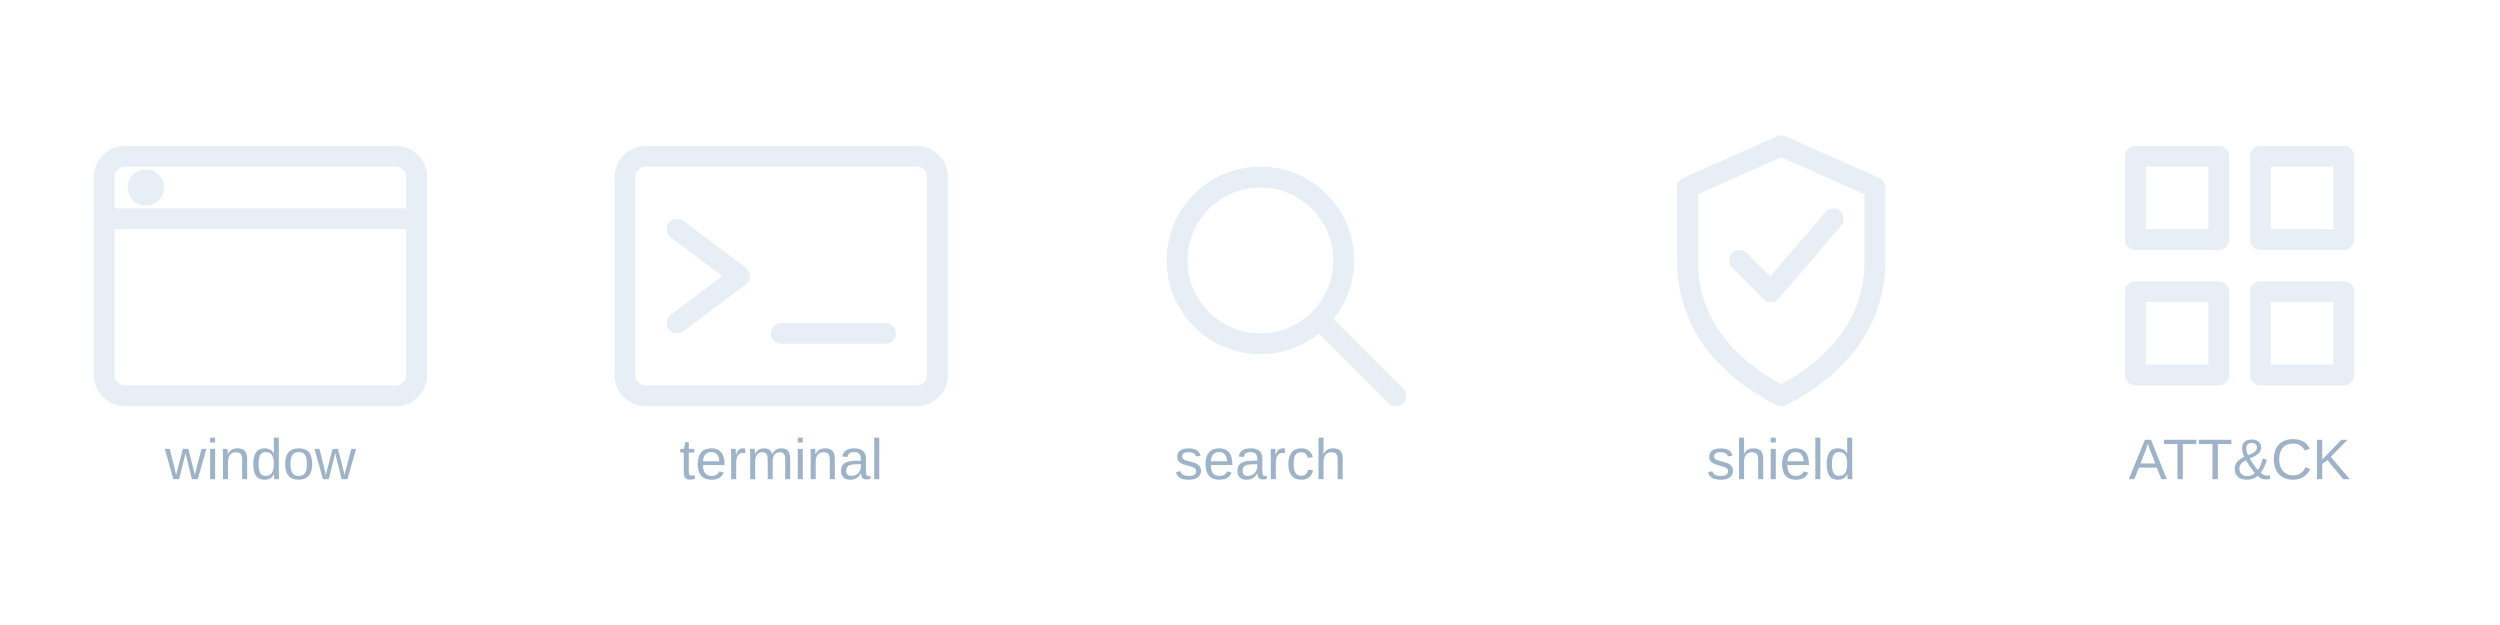
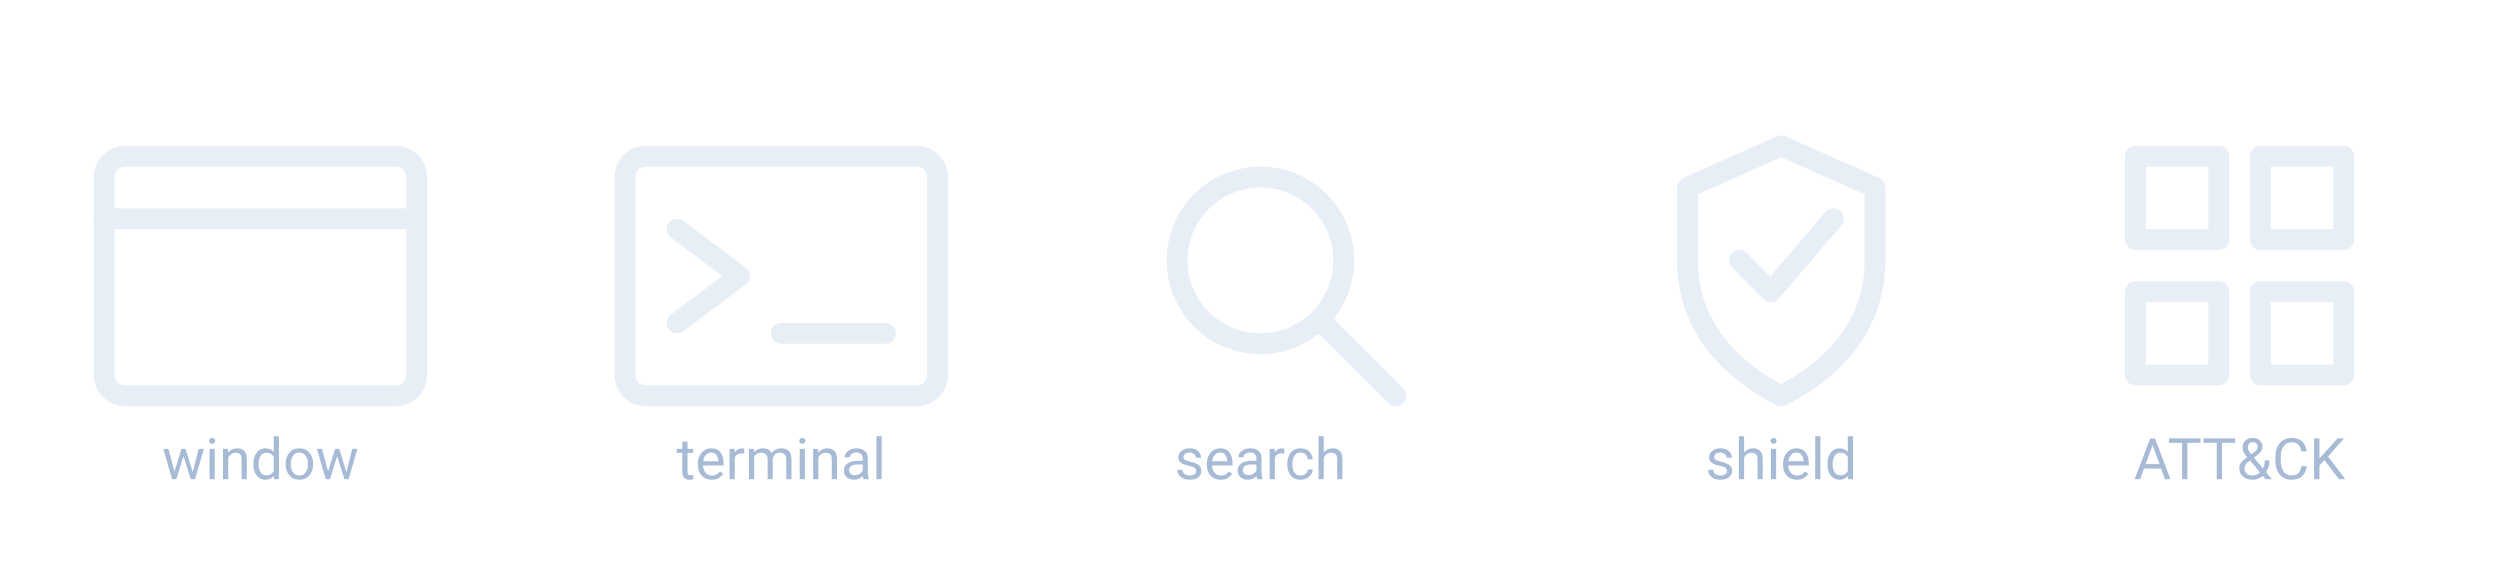
- <svg xmlns="http://www.w3.org/2000/svg" viewBox="0 0 480 120" role="img" aria-label="Generic analyst tool glyphs">
+ <svg xmlns="http://www.w3.org/2000/svg" viewBox="0 0 480 110" role="img" aria-label="Generic analyst glyphs">
  <g fill="none" stroke="#e8eef6" stroke-width="4" stroke-linecap="round" stroke-linejoin="round">
    <g transform="translate(20,30)">
-       <rect x="0" y="0" width="60" height="46" rx="4" />
+       <rect width="60" height="46" rx="4" />
      <path d="M0 12 h60" />
-       <circle cx="8" cy="6" r="1.5" fill="#e8eef6" />
    </g>
    <g transform="translate(120,30)">
-       <rect x="0" y="0" width="60" height="46" rx="4" />
+       <rect width="60" height="46" rx="4" />
      <path d="M10 14 l12 9 l-12 9" />
      <path d="M30 34 h20" />
    </g>
    <g transform="translate(220,28)">
      <circle cx="22" cy="22" r="16" />
      <path d="M34 34 l14 14" />
    </g>
    <g transform="translate(320,26)">
      <path d="M22 2 l18 8 v14 c0 14 -10 22 -18 26 c-8 -4 -18 -12 -18 -26 v-14 z" />
      <path d="M14 24 l6 6 l12 -14" />
    </g>
    <g transform="translate(410,30)">
-       <rect x="0" y="0" width="16" height="16" />
-       <rect x="24" y="0" width="16" height="16" />
-       <rect x="0" y="26" width="16" height="16" />
+       <rect width="16" height="16" />
+       <rect x="24" width="16" height="16" />
+       <rect y="26" width="16" height="16" />
      <rect x="24" y="26" width="16" height="16" />
    </g>
  </g>
-   <g font-family="system-ui,Arial" font-size="11" fill="#9fb3c8" text-anchor="middle">
-     <text x="50" y="92">window</text>
-     <text x="150" y="92">terminal</text>
-     <text x="242" y="92">search</text>
-     <text x="342" y="92">shield</text>
-     <text x="430" y="92">ATT&amp;CK</text>
-   </g>
+   <text x="50" y="92" text-anchor="middle" font-size="11" font-weight="400" fill="#a8bbd6" font-family="system-ui, 'Segoe UI', Roboto, Arial, sans-serif">window</text>
+   <text x="150" y="92" text-anchor="middle" font-size="11" font-weight="400" fill="#a8bbd6" font-family="system-ui, 'Segoe UI', Roboto, Arial, sans-serif">terminal</text>
+   <text x="242" y="92" text-anchor="middle" font-size="11" font-weight="400" fill="#a8bbd6" font-family="system-ui, 'Segoe UI', Roboto, Arial, sans-serif">search</text>
+   <text x="342" y="92" text-anchor="middle" font-size="11" font-weight="400" fill="#a8bbd6" font-family="system-ui, 'Segoe UI', Roboto, Arial, sans-serif">shield</text>
+   <text x="430" y="92" text-anchor="middle" font-size="11" font-weight="400" fill="#a8bbd6" font-family="system-ui, 'Segoe UI', Roboto, Arial, sans-serif">ATT&amp;CK</text>
</svg>
